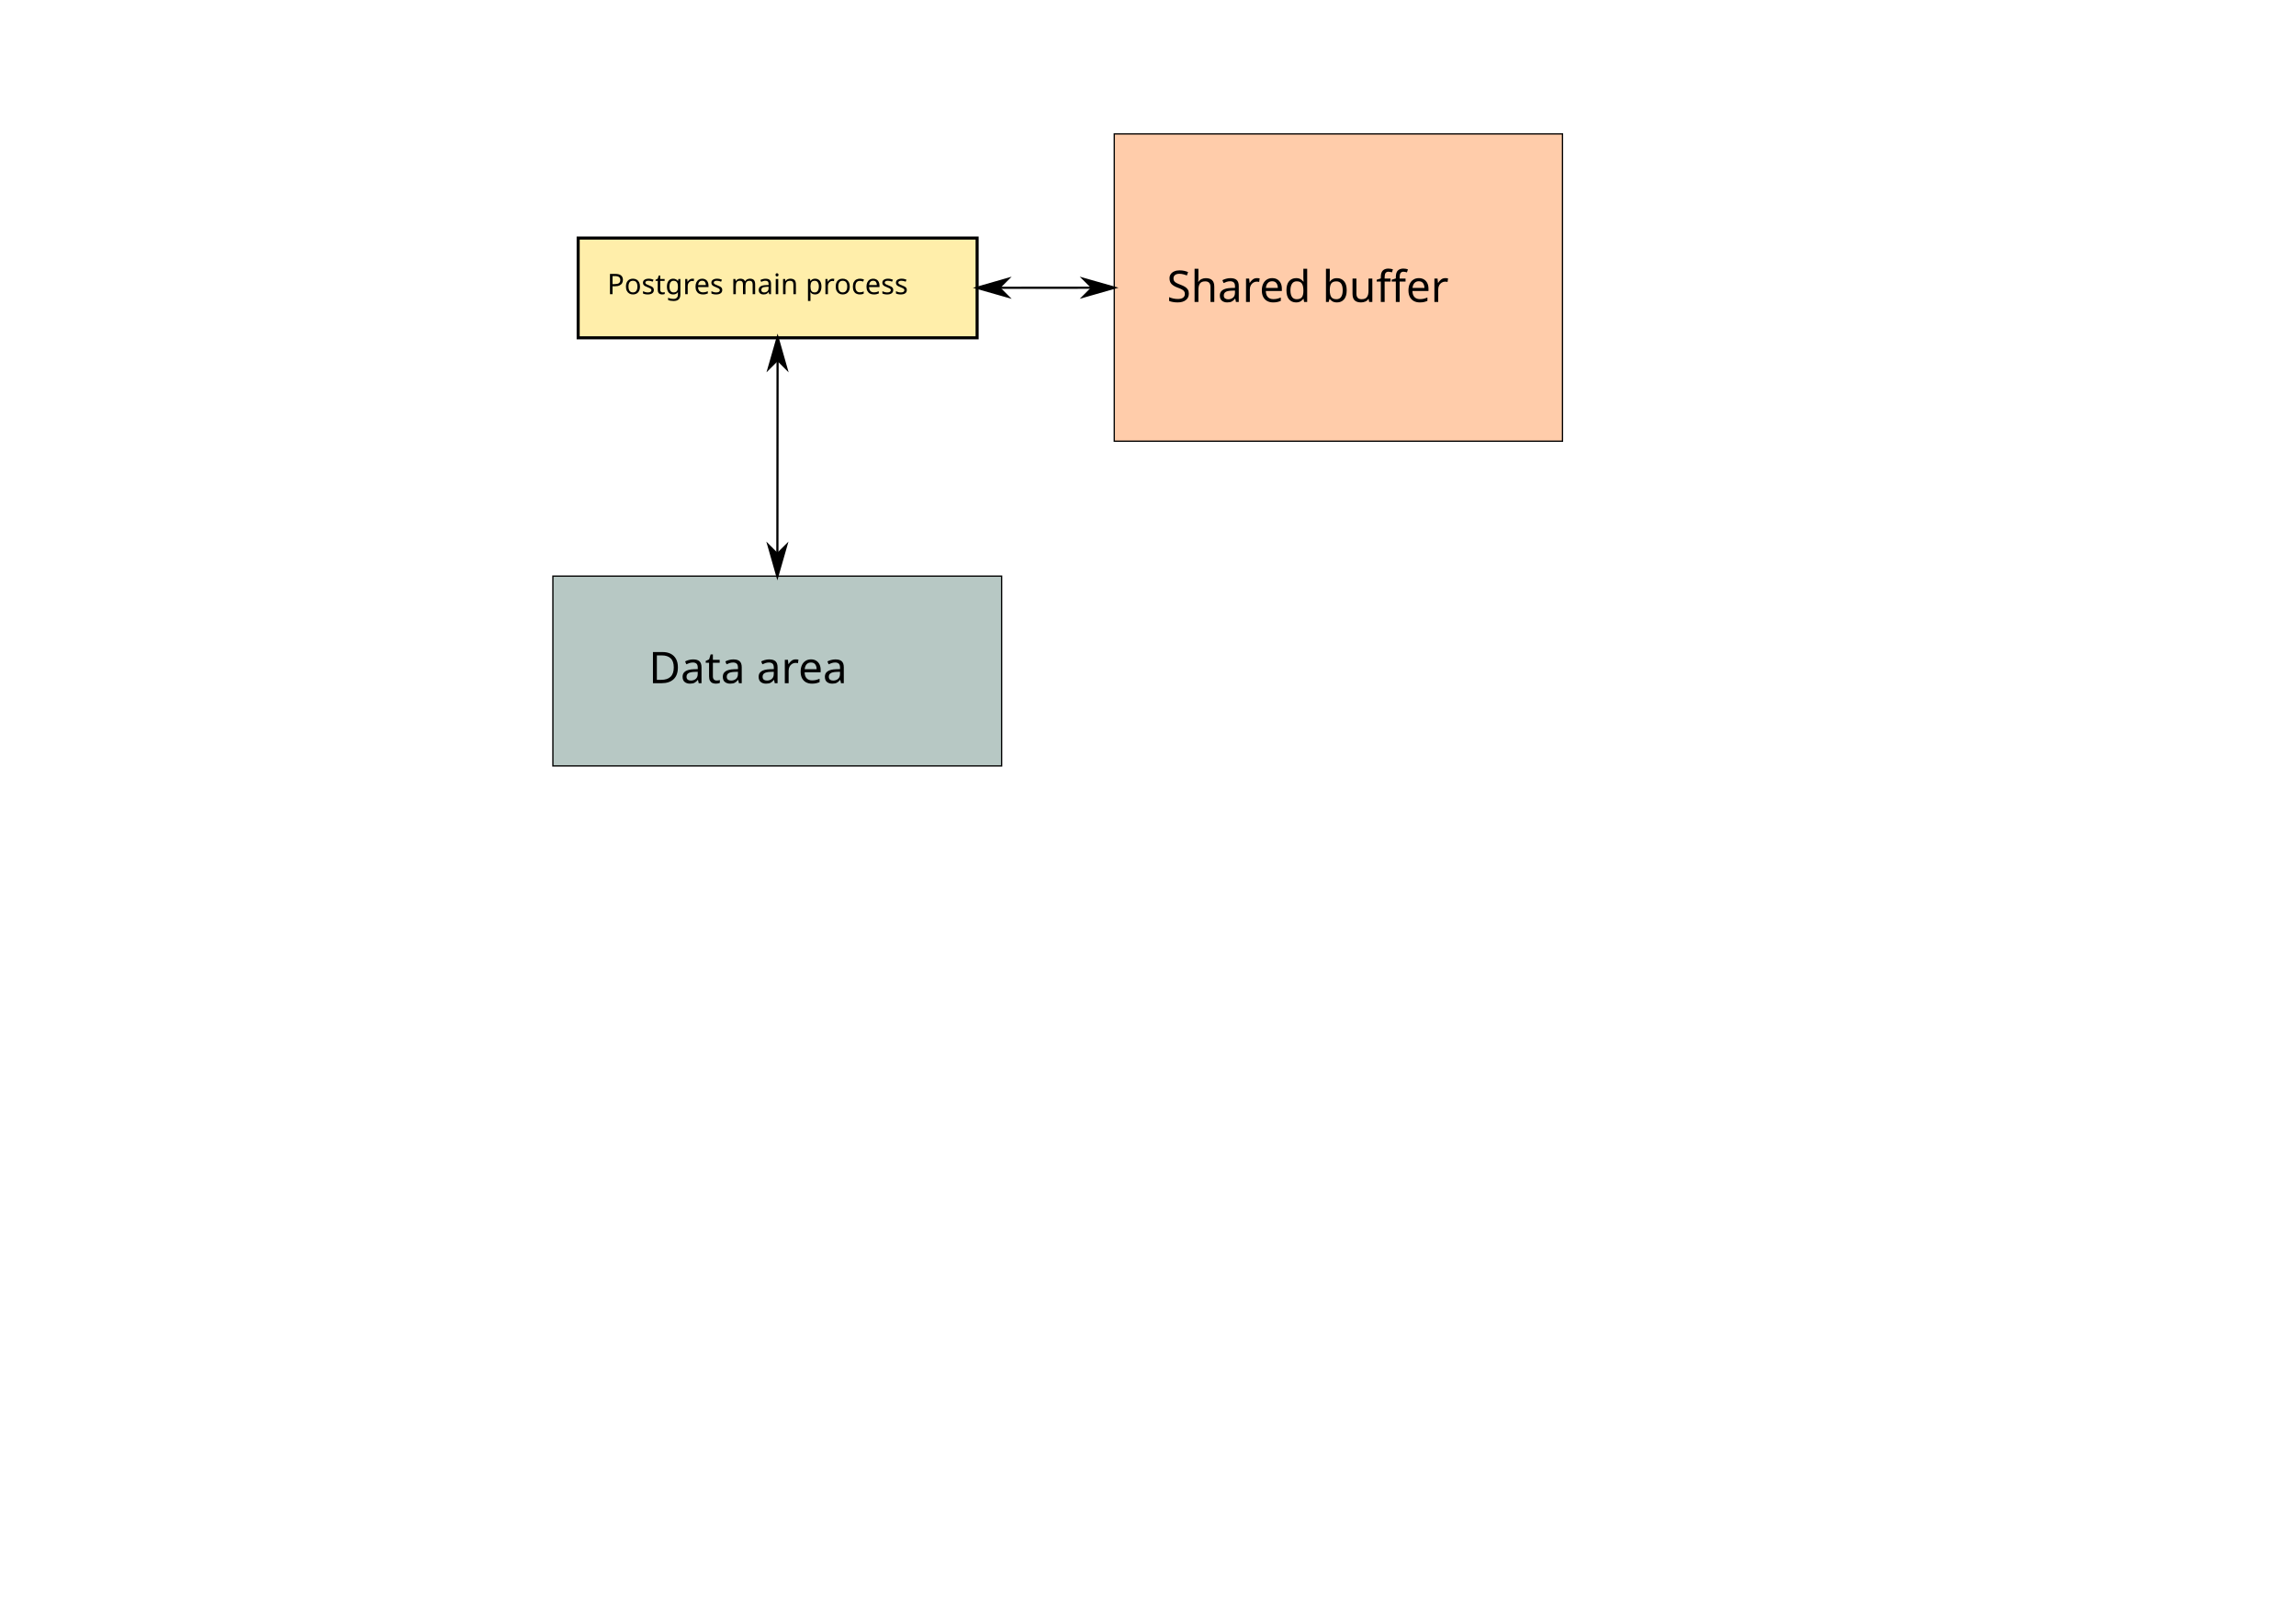
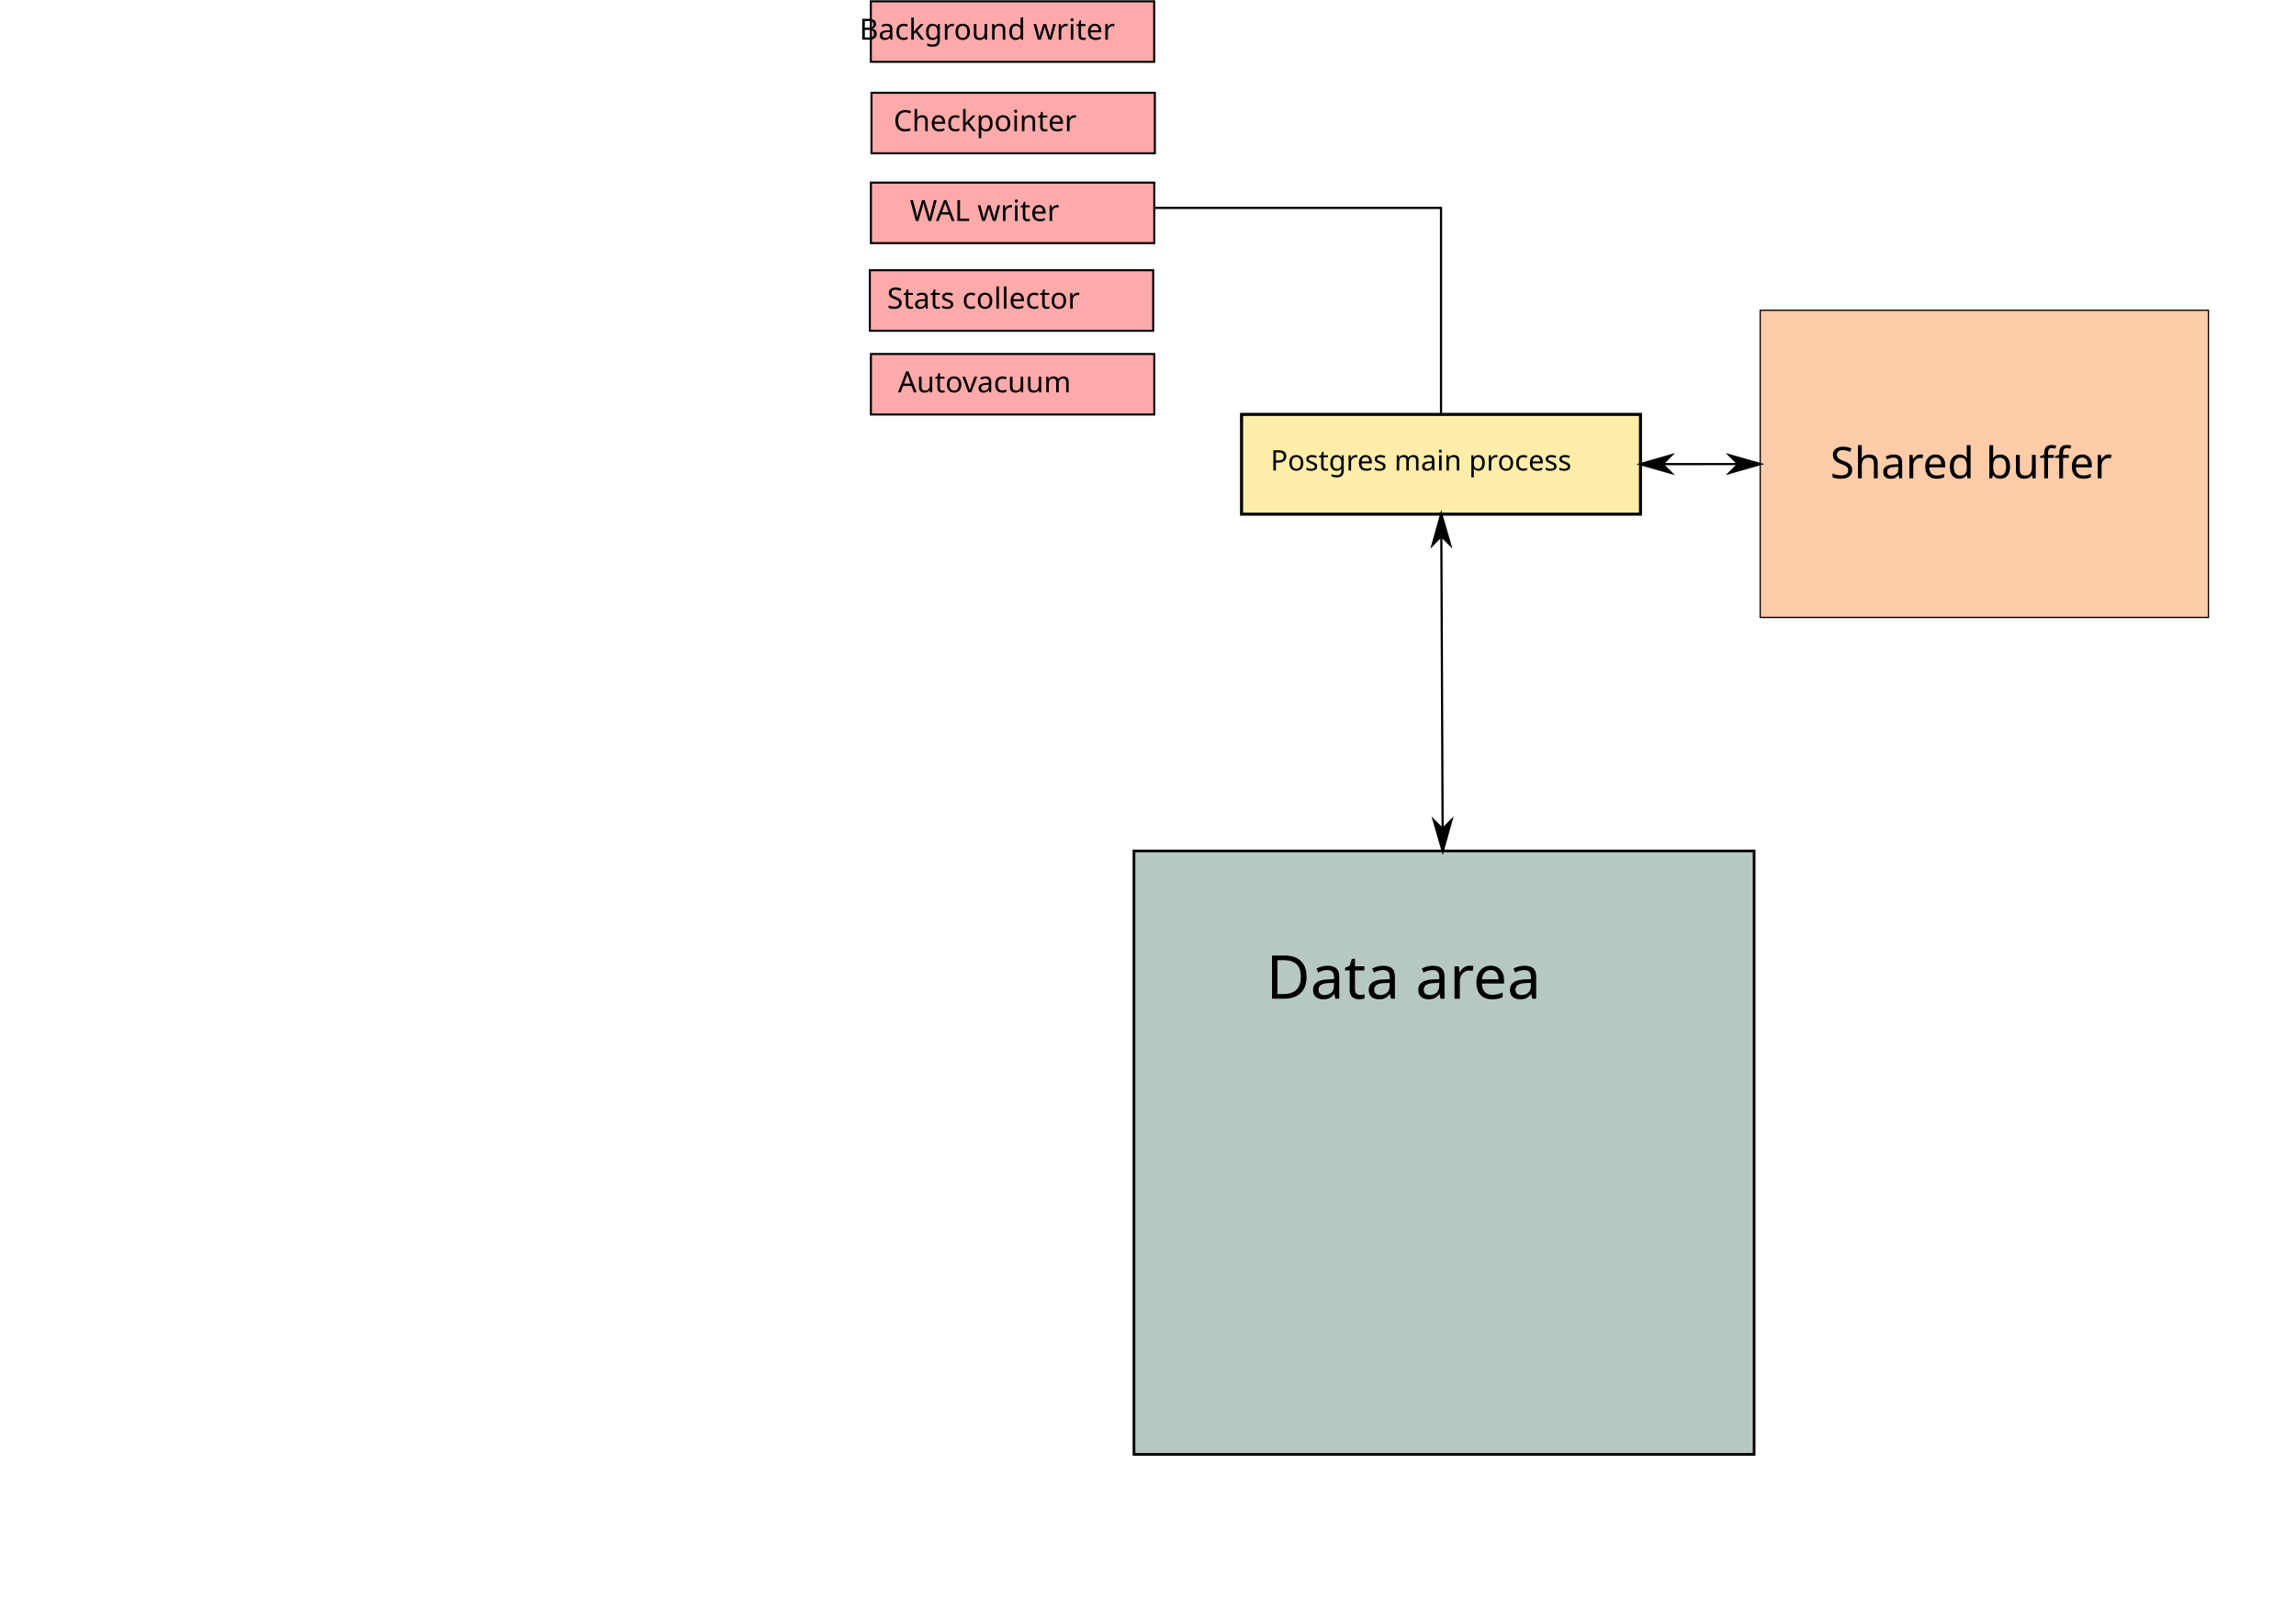
<svg xmlns="http://www.w3.org/2000/svg" width="1052.362" height="744.094" id="svg2" version="1.1">
  <defs id="defs4">
    <marker orient="auto" refY="0.0" refX="0.0" id="Arrow1Lend" style="overflow:visible;">
      <path id="path3815" d="M 0.0,0.0 L 5.0,-5.0 L -12.5,0.0 L 5.0,5.0 L 0.0,0.0 z " style="fill-rule:evenodd;stroke:#000000;stroke-width:1.0pt;" transform="scale(0.8) rotate(180) translate(12.5,0)" />
    </marker>
    <marker orient="auto" refY="0.0" refX="0.0" id="Arrow1Lstart" style="overflow:visible">
      <path id="path3812" d="M 0.0,0.0 L 5.0,-5.0 L -12.5,0.0 L 5.0,5.0 L 0.0,0.0 z " style="fill-rule:evenodd;stroke:#000000;stroke-width:1.0pt" transform="scale(0.8) translate(12.5,0)" />
    </marker>
  </defs>
  <g id="layer1" transform="translate(0,-308.2677)">
-     <rect style="fill:#ffccaa;fill-opacity:1;stroke:#000000;stroke-width:0.579;stroke-linecap:square;stroke-miterlimit:4;stroke-opacity:1;stroke-dasharray:none;stroke-dashoffset:0" id="rect3790" width="205.444" height="140.811" x="510.719" y="369.64" />
-     <rect style="fill:#b7c8c4;fill-opacity:1;stroke:#000000;stroke-width:0.592;stroke-linecap:square;stroke-miterlimit:4;stroke-opacity:1;stroke-dasharray:none;stroke-dashoffset:0" id="rect3792" width="205.679" height="86.98" x="253.418" y="572.29" />
-     <rect style="fill:#ffeeaa;fill-opacity:1;stroke:#000000;stroke-width:1.4;stroke-linecap:square;stroke-miterlimit:4;stroke-opacity:1;stroke-dasharray:none;stroke-dashoffset:0" id="rect3798" width="182.857" height="45.714" x="265" y="109.094" transform="translate(0,308.2677)" />
-     <path style="fill:none;stroke:#000000;stroke-width:1px;stroke-linecap:butt;stroke-linejoin:miter;stroke-opacity:1;marker-start:url(#Arrow1Lstart);marker-end:url(#Arrow1Lend)" d="m 447.857,131.89 62.861,-0.043" id="path3800" transform="translate(0,308.2677)" />
-     <path style="fill:none;stroke:#000000;stroke-width:1px;stroke-linecap:butt;stroke-linejoin:miter;stroke-opacity:1;marker-start:url(#Arrow1Lstart);marker-end:url(#Arrow1Lend)" d="M 356.406,154.809 356.3,264.023" id="path3802" transform="translate(0,308.2677)" />
-     <text xml:space="preserve" style="font-size:13px;font-style:normal;font-weight:normal;text-align:center;line-height:125%;letter-spacing:0px;word-spacing:0px;text-anchor:middle;fill:#000000;fill-opacity:1;stroke:none;font-family:Sans;-inkscape-font-specification:Sans" x="355.714" y="443.076" id="text3804">
-       <tspan id="tspan3806" x="355.714" y="443.076">Postgres main process</tspan>
+     <rect style="fill:#ffccaa;fill-opacity:1;stroke:#000000;stroke-width:0.579;stroke-linecap:square;stroke-miterlimit:4;stroke-opacity:1;stroke-dasharray:none;stroke-dashoffset:0" id="rect3790" width="205.444" height="140.811" x="806.775" y="450.452" />
+     <rect style="fill:#b7c8c4;fill-opacity:1;stroke:#000000;stroke-width:1.241;stroke-linecap:square;stroke-miterlimit:4;stroke-opacity:1;stroke-dasharray:none;stroke-dashoffset:0" id="rect3792" width="284.235" height="276.531" x="519.759" y="698.233" />
+     <rect style="fill:#ffeeaa;fill-opacity:1;stroke:#000000;stroke-width:1.4;stroke-linecap:square;stroke-miterlimit:4;stroke-opacity:1;stroke-dasharray:none;stroke-dashoffset:0" id="rect3798" width="182.857" height="45.714" x="569.056" y="498.174" />
+     <path style="fill:none;stroke:#000000;stroke-width:1px;stroke-linecap:butt;stroke-linejoin:miter;stroke-opacity:1;marker-start:url(#Arrow1Lstart);marker-end:url(#Arrow1Lend)" d="m 751.913,520.968 54.861,-0.038" id="path3800" />
+     <path style="fill:none;stroke:#000000;stroke-width:1px;stroke-linecap:butt;stroke-linejoin:miter;stroke-opacity:1;marker-start:url(#Arrow1Lstart);marker-end:url(#Arrow1Lend)" d="m 660.585,543.889 0.681,154.345" id="path3802" />
+     <text xml:space="preserve" style="font-size:13px;font-style:normal;font-weight:normal;text-align:center;line-height:125%;letter-spacing:0px;word-spacing:0px;text-anchor:middle;fill:#000000;fill-opacity:1;stroke:none;font-family:Sans;-inkscape-font-specification:Sans" x="659.77" y="523.889" id="text3804">
+       <tspan id="tspan3806" x="659.77" y="523.889">Postgres main process</tspan>
    </text>
-     <text xml:space="preserve" style="font-size:20px;font-style:normal;font-weight:normal;text-align:center;line-height:125%;letter-spacing:0px;word-spacing:0px;text-anchor:middle;fill:#000000;fill-opacity:1;stroke:none;font-family:Sans" x="612.429" y="446.648" id="text5174">
-       <tspan id="tspan5176" x="612.429" y="446.648">Shared buffer</tspan>
+     <text xml:space="preserve" style="font-size:20px;font-style:normal;font-weight:normal;text-align:center;line-height:125%;letter-spacing:0px;word-spacing:0px;text-anchor:middle;fill:#000000;fill-opacity:1;stroke:none;font-family:Sans" x="916.485" y="527.46" id="text5174">
+       <tspan id="tspan5176" x="916.485" y="527.46">Shared buffer</tspan>
    </text>
-     <text xml:space="preserve" style="font-size:20px;font-style:normal;font-weight:normal;text-align:center;line-height:125%;letter-spacing:0px;word-spacing:0px;text-anchor:middle;fill:#000000;fill-opacity:1;stroke:none;font-family:Sans" x="355.857" y="621.362" id="text5178">
-       <tspan id="tspan5180" x="355.857" y="621.362">Data area</tspan>
+     <text xml:space="preserve" style="font-size:27.68px;font-style:normal;font-weight:normal;text-align:center;line-height:125%;letter-spacing:0px;word-spacing:0px;text-anchor:middle;fill:#000000;fill-opacity:1;stroke:none;font-family:Sans" x="661.322" y="765.937" id="text5178">
+       <tspan id="tspan5180" x="661.322" y="765.937">Data area</tspan>
    </text>
+     <g id="g3093">
+       <rect y="308.863" x="399.135" height="27.737" width="129.888" id="rect3007" style="fill:#ffaaaa;fill-opacity:1;stroke:#000000;stroke-width:0.938;stroke-linecap:square;stroke-miterlimit:4;stroke-opacity:1;stroke-dasharray:none;stroke-dashoffset:0" />
+       <text id="text3009" y="326.452" x="464.645" style="font-size:13.394px;font-style:normal;font-weight:normal;text-align:center;line-height:125%;letter-spacing:0px;word-spacing:0px;text-anchor:middle;fill:#000000;fill-opacity:1;stroke:none;font-family:Sans" xml:space="preserve">
+         <tspan y="326.452" x="464.645" id="tspan3011">Background writer</tspan>
+       </text>
+       <rect y="350.785" x="399.43" height="27.737" width="129.888" id="rect3007-8" style="fill:#ffaaaa;fill-opacity:1;stroke:#000000;stroke-width:0.938;stroke-linecap:square;stroke-miterlimit:4;stroke-opacity:1;stroke-dasharray:none;stroke-dashoffset:0" />
+       <text id="text3009-7" y="368.374" x="463.698" style="font-size:13.394px;font-style:normal;font-weight:normal;text-align:center;line-height:125%;letter-spacing:0px;word-spacing:0px;text-anchor:middle;fill:#000000;fill-opacity:1;stroke:none;font-family:Sans" xml:space="preserve">
+         <tspan y="368.374" x="463.698" id="tspan3011-0">Checkpointer</tspan>
+       </text>
+       <rect y="391.948" x="399.178" height="27.737" width="129.888" id="rect3007-8-5" style="fill:#ffaaaa;fill-opacity:1;stroke:#000000;stroke-width:0.938;stroke-linecap:square;stroke-miterlimit:4;stroke-opacity:1;stroke-dasharray:none;stroke-dashoffset:0" />
+       <text id="text3009-7-3" y="409.537" x="463.445" style="font-size:13.394px;font-style:normal;font-weight:normal;text-align:center;line-height:125%;letter-spacing:0px;word-spacing:0px;text-anchor:middle;fill:#000000;fill-opacity:1;stroke:none;font-family:Sans" xml:space="preserve">
+         <tspan y="409.537" x="463.445" id="tspan3011-0-1">WAL writer</tspan>
+       </text>
+       <rect y="432.102" x="398.673" height="27.737" width="129.888" id="rect3007-8-53" style="fill:#ffaaaa;fill-opacity:1;stroke:#000000;stroke-width:0.938;stroke-linecap:square;stroke-miterlimit:4;stroke-opacity:1;stroke-dasharray:none;stroke-dashoffset:0" />
+       <text id="text3009-7-4" y="449.691" x="462.94" style="font-size:13.394px;font-style:normal;font-weight:normal;text-align:center;line-height:125%;letter-spacing:0px;word-spacing:0px;text-anchor:middle;fill:#000000;fill-opacity:1;stroke:none;font-family:Sans" xml:space="preserve">
+         <tspan y="449.691" x="462.94" id="tspan3011-0-2">Stats collector</tspan>
+       </text>
+       <rect y="470.488" x="399.178" height="27.737" width="129.888" id="rect3007-8-4" style="fill:#ffaaaa;fill-opacity:1;stroke:#000000;stroke-width:0.938;stroke-linecap:square;stroke-miterlimit:4;stroke-opacity:1;stroke-dasharray:none;stroke-dashoffset:0" />
+       <text id="text3009-7-5" y="488.077" x="463.445" style="font-size:13.394px;font-style:normal;font-weight:normal;text-align:center;line-height:125%;letter-spacing:0px;word-spacing:0px;text-anchor:middle;fill:#000000;fill-opacity:1;stroke:none;font-family:Sans" xml:space="preserve">
+         <tspan y="488.077" x="463.445" id="tspan3011-0-13">Autovacuum</tspan>
+       </text>
+     </g>
+     <path style="fill:none;stroke:#000000;stroke-width:1px;stroke-linecap:butt;stroke-linejoin:miter;stroke-opacity:1" d="m 529.066,95.276 131.419,0 0,94.631" id="path3118" transform="translate(0,308.2677)" />
  </g>
</svg>
